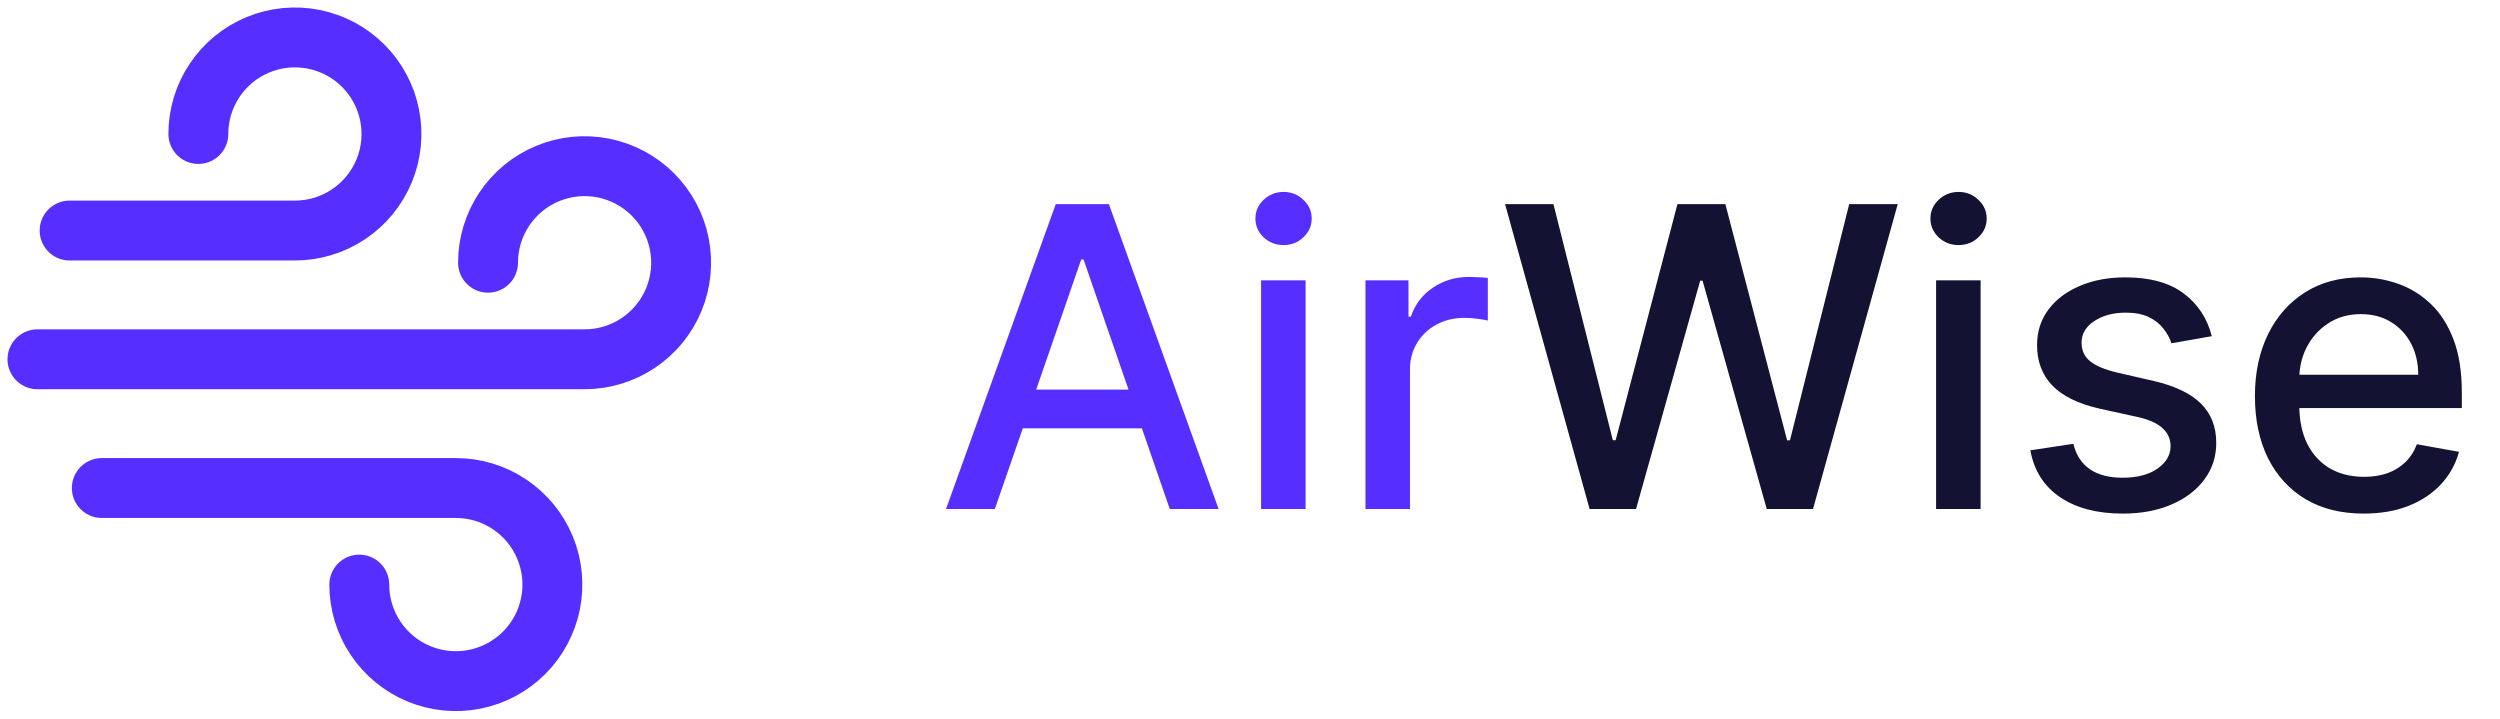
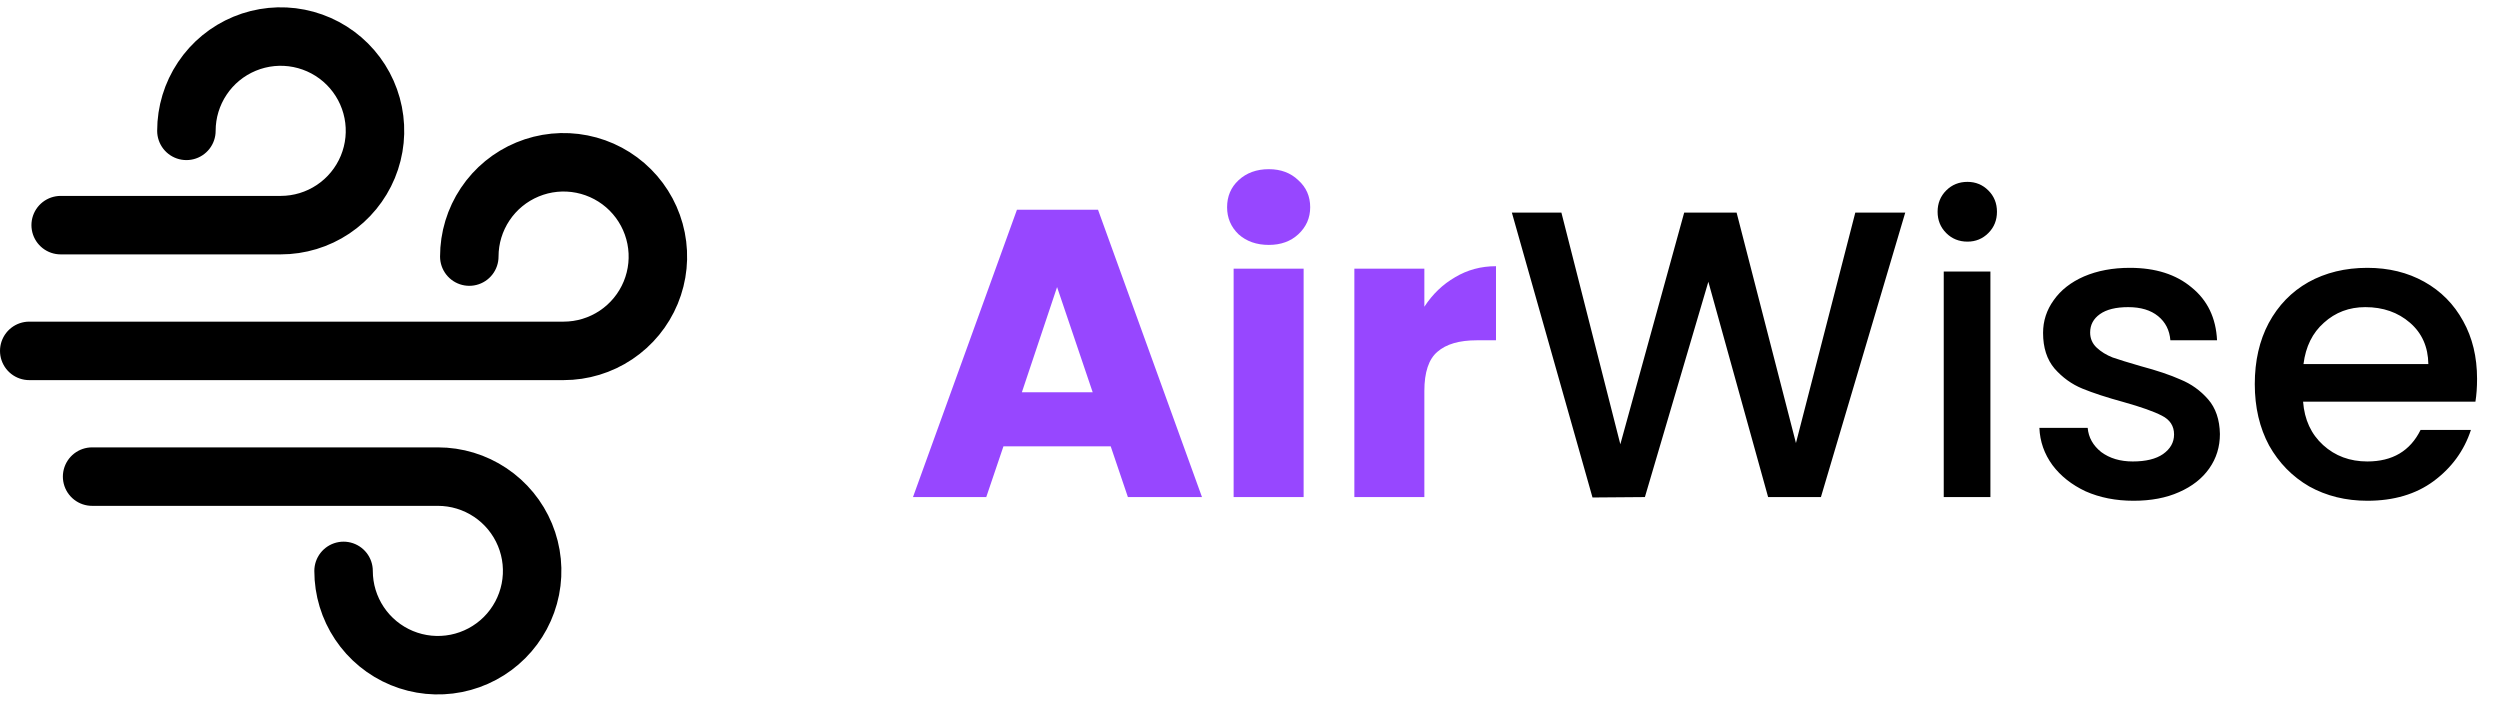
- <svg xmlns="http://www.w3.org/2000/svg" width="167" height="48" viewBox="0 0 167 48" fill="none">
-   <path d="M4.65 15.4H19.7C20.976 15.4 22.223 15.022 23.283 14.313C24.344 13.604 25.171 12.597 25.659 11.418C26.147 10.24 26.275 8.943 26.026 7.692C25.777 6.44 25.163 5.291 24.261 4.389C23.359 3.487 22.209 2.873 20.958 2.624C19.707 2.375 18.41 2.503 17.232 2.991C16.053 3.479 15.046 4.306 14.337 5.367C13.628 6.427 13.25 7.674 13.25 8.95M6.8 32.6H30.45C31.726 32.6 32.973 32.978 34.033 33.687C35.094 34.396 35.921 35.403 36.409 36.582C36.897 37.76 37.025 39.057 36.776 40.308C36.527 41.559 35.913 42.709 35.011 43.611C34.109 44.513 32.959 45.127 31.708 45.376C30.457 45.625 29.16 45.497 27.982 45.009C26.803 44.521 25.796 43.694 25.087 42.633C24.378 41.573 24 40.326 24 39.05M2.5 24H39.05C40.326 24 41.573 23.622 42.633 22.913C43.694 22.204 44.521 21.197 45.009 20.018C45.497 18.84 45.625 17.543 45.376 16.292C45.127 15.04 44.513 13.891 43.611 12.989C42.709 12.087 41.559 11.473 40.308 11.224C39.057 10.975 37.76 11.103 36.582 11.591C35.403 12.079 34.396 12.906 33.687 13.967C32.978 15.027 32.6 16.274 32.6 17.55" stroke="#562EFF" stroke-width="4" stroke-linecap="round" stroke-linejoin="round" />
-   <path d="M66.457 34H63.196L70.524 13.636H74.074L81.402 34H78.141L72.383 17.335H72.224L66.457 34ZM67.004 26.026H77.584V28.611H67.004V26.026ZM84.241 34V18.727H87.214V34H84.241ZM85.742 16.371C85.225 16.371 84.781 16.198 84.41 15.854C84.045 15.502 83.863 15.085 83.863 14.601C83.863 14.11 84.045 13.693 84.41 13.348C84.781 12.997 85.225 12.821 85.742 12.821C86.259 12.821 86.7 12.997 87.065 13.348C87.436 13.693 87.621 14.11 87.621 14.601C87.621 15.085 87.436 15.502 87.065 15.854C86.7 16.198 86.259 16.371 85.742 16.371ZM91.213 34V18.727H94.087V21.153H94.246C94.525 20.331 95.015 19.685 95.718 19.215C96.427 18.737 97.229 18.499 98.124 18.499C98.309 18.499 98.528 18.505 98.78 18.518C99.039 18.532 99.241 18.548 99.387 18.568V21.412C99.267 21.379 99.055 21.342 98.75 21.303C98.445 21.256 98.141 21.233 97.836 21.233C97.133 21.233 96.507 21.382 95.956 21.68C95.413 21.972 94.982 22.38 94.664 22.903C94.346 23.421 94.186 24.01 94.186 24.673V34H91.213Z" fill="#562EFF" />
-   <path d="M106.185 34L100.538 13.636H103.769L107.737 29.406H107.925L112.052 13.636H115.254L119.38 29.416H119.569L123.526 13.636H126.768L121.11 34H118.018L113.732 18.747H113.573L109.288 34H106.185ZM129.331 34V18.727H132.304V34H129.331ZM130.832 16.371C130.315 16.371 129.871 16.198 129.5 15.854C129.135 15.502 128.953 15.085 128.953 14.601C128.953 14.11 129.135 13.693 129.5 13.348C129.871 12.997 130.315 12.821 130.832 12.821C131.349 12.821 131.79 12.997 132.154 13.348C132.526 13.693 132.711 14.11 132.711 14.601C132.711 15.085 132.526 15.502 132.154 15.854C131.79 16.198 131.349 16.371 130.832 16.371ZM147.748 22.456L145.053 22.933C144.941 22.588 144.762 22.26 144.516 21.949C144.278 21.637 143.953 21.382 143.542 21.183C143.131 20.984 142.617 20.885 142.001 20.885C141.159 20.885 140.456 21.074 139.893 21.452C139.329 21.823 139.048 22.303 139.048 22.893C139.048 23.404 139.237 23.815 139.614 24.126C139.992 24.438 140.602 24.693 141.444 24.892L143.87 25.449C145.275 25.774 146.323 26.274 147.012 26.95C147.701 27.626 148.046 28.505 148.046 29.585C148.046 30.5 147.781 31.315 147.251 32.031C146.727 32.74 145.995 33.297 145.053 33.702C144.119 34.106 143.035 34.308 141.802 34.308C140.092 34.308 138.696 33.944 137.616 33.215C136.535 32.479 135.872 31.435 135.627 30.082L138.501 29.645C138.68 30.394 139.048 30.961 139.604 31.345C140.161 31.723 140.887 31.912 141.782 31.912C142.756 31.912 143.535 31.71 144.119 31.305C144.702 30.894 144.994 30.394 144.994 29.804C144.994 29.327 144.815 28.926 144.457 28.601C144.105 28.276 143.565 28.031 142.836 27.865L140.251 27.298C138.826 26.974 137.772 26.456 137.089 25.747C136.413 25.038 136.075 24.14 136.075 23.053C136.075 22.151 136.326 21.362 136.83 20.686C137.334 20.01 138.03 19.483 138.918 19.105C139.807 18.721 140.824 18.528 141.971 18.528C143.621 18.528 144.921 18.886 145.869 19.602C146.817 20.312 147.443 21.263 147.748 22.456ZM157.897 34.308C156.393 34.308 155.097 33.987 154.01 33.344C152.929 32.694 152.094 31.783 151.504 30.609C150.921 29.43 150.629 28.047 150.629 26.463C150.629 24.899 150.921 23.52 151.504 22.327C152.094 21.134 152.916 20.202 153.97 19.533C155.03 18.863 156.27 18.528 157.689 18.528C158.55 18.528 159.386 18.671 160.194 18.956C161.003 19.241 161.729 19.688 162.372 20.298C163.015 20.908 163.522 21.7 163.893 22.675C164.264 23.642 164.45 24.819 164.45 26.204V27.259H152.309V25.031H161.537C161.537 24.249 161.377 23.556 161.059 22.953C160.741 22.343 160.294 21.863 159.717 21.511C159.147 21.16 158.477 20.984 157.708 20.984C156.873 20.984 156.144 21.19 155.521 21.601C154.904 22.005 154.427 22.535 154.089 23.192C153.758 23.841 153.592 24.547 153.592 25.31V27.05C153.592 28.07 153.771 28.939 154.129 29.655C154.493 30.371 155.001 30.918 155.65 31.296C156.3 31.667 157.059 31.852 157.927 31.852C158.491 31.852 159.004 31.773 159.468 31.614C159.932 31.448 160.333 31.203 160.672 30.878C161.01 30.553 161.268 30.152 161.447 29.675L164.261 30.182C164.036 31.01 163.631 31.736 163.048 32.359C162.471 32.976 161.745 33.456 160.87 33.801C160.002 34.139 159.011 34.308 157.897 34.308Z" fill="#141233" />
+ <svg xmlns="http://www.w3.org/2000/svg" width="171" height="48" viewBox="0 0 171 48" fill="none">
+   <path d="M4.15 15.4H19.2C20.476 15.4 21.723 15.022 22.783 14.313C23.844 13.604 24.671 12.597 25.159 11.418C25.647 10.24 25.775 8.943 25.526 7.692C25.277 6.44 24.663 5.291 23.761 4.389C22.859 3.487 21.709 2.873 20.458 2.624C19.207 2.375 17.91 2.503 16.732 2.991C15.553 3.479 14.546 4.306 13.837 5.367C13.128 6.427 12.75 7.674 12.75 8.95M6.3 32.6H29.95C31.226 32.6 32.473 32.978 33.533 33.687C34.594 34.396 35.421 35.403 35.909 36.582C36.397 37.76 36.525 39.057 36.276 40.308C36.027 41.559 35.413 42.709 34.511 43.611C33.609 44.513 32.459 45.127 31.208 45.376C29.957 45.625 28.66 45.497 27.482 45.009C26.303 44.521 25.296 43.694 24.587 42.633C23.878 41.573 23.5 40.326 23.5 39.05M2 24H38.55C39.826 24 41.073 23.622 42.133 22.913C43.194 22.204 44.021 21.197 44.509 20.018C44.997 18.84 45.125 17.543 44.876 16.292C44.627 15.04 44.013 13.891 43.111 12.989C42.209 12.087 41.059 11.473 39.808 11.224C38.557 10.975 37.26 11.103 36.082 11.591C34.903 12.079 33.896 12.906 33.187 13.967C32.478 15.027 32.1 16.274 32.1 17.55" stroke="black" stroke-width="4" stroke-linecap="round" stroke-linejoin="round" />
+   <path d="M75.972 30.528H68.636L67.46 34H62.448L69.56 14.344H75.104L82.216 34H77.148L75.972 30.528ZM74.74 26.832L72.304 19.636L69.896 26.832H74.74ZM86.788 16.752C85.948 16.752 85.258 16.509 84.716 16.024C84.194 15.52 83.933 14.904 83.933 14.176C83.933 13.429 84.194 12.813 84.716 12.328C85.258 11.824 85.948 11.572 86.788 11.572C87.61 11.572 88.282 11.824 88.805 12.328C89.346 12.813 89.617 13.429 89.617 14.176C89.617 14.904 89.346 15.52 88.805 16.024C88.282 16.509 87.61 16.752 86.788 16.752ZM89.168 18.376V34H84.38V18.376H89.168ZM97.426 20.98C97.986 20.121 98.686 19.449 99.526 18.964C100.366 18.46 101.3 18.208 102.326 18.208V23.276H101.01C99.816 23.276 98.92 23.537 98.322 24.06C97.725 24.564 97.426 25.46 97.426 26.748V34H92.638V18.376H97.426V20.98Z" fill="#9747FF" />
+   <path d="M130.319 14.54L124.551 34H120.939L116.851 19.272L112.511 34L108.927 34.028L103.411 14.54H106.799L110.831 30.388L115.199 14.54H118.783L122.843 30.304L126.903 14.54H130.319ZM134.576 16.528C133.997 16.528 133.512 16.332 133.12 15.94C132.728 15.548 132.532 15.063 132.532 14.484C132.532 13.905 132.728 13.42 133.12 13.028C133.512 12.636 133.997 12.44 134.576 12.44C135.136 12.44 135.612 12.636 136.004 13.028C136.396 13.42 136.592 13.905 136.592 14.484C136.592 15.063 136.396 15.548 136.004 15.94C135.612 16.332 135.136 16.528 134.576 16.528ZM136.144 18.572V34H132.952V18.572H136.144ZM145.934 34.252C144.721 34.252 143.629 34.037 142.658 33.608C141.706 33.16 140.95 32.563 140.39 31.816C139.83 31.051 139.532 30.201 139.494 29.268H142.798C142.854 29.921 143.162 30.472 143.722 30.92C144.301 31.349 145.02 31.564 145.878 31.564C146.774 31.564 147.465 31.396 147.95 31.06C148.454 30.705 148.706 30.257 148.706 29.716C148.706 29.137 148.426 28.708 147.866 28.428C147.325 28.148 146.457 27.84 145.262 27.504C144.105 27.187 143.162 26.879 142.434 26.58C141.706 26.281 141.072 25.824 140.53 25.208C140.008 24.592 139.746 23.78 139.746 22.772C139.746 21.951 139.989 21.204 140.474 20.532C140.96 19.841 141.65 19.3 142.546 18.908C143.461 18.516 144.506 18.32 145.682 18.32C147.437 18.32 148.846 18.768 149.91 19.664C150.993 20.541 151.572 21.745 151.646 23.276H148.454C148.398 22.585 148.118 22.035 147.614 21.624C147.11 21.213 146.429 21.008 145.57 21.008C144.73 21.008 144.086 21.167 143.638 21.484C143.19 21.801 142.966 22.221 142.966 22.744C142.966 23.155 143.116 23.5 143.414 23.78C143.713 24.06 144.077 24.284 144.506 24.452C144.936 24.601 145.57 24.797 146.41 25.04C147.53 25.339 148.445 25.647 149.154 25.964C149.882 26.263 150.508 26.711 151.03 27.308C151.553 27.905 151.824 28.699 151.842 29.688C151.842 30.565 151.6 31.349 151.114 32.04C150.629 32.731 149.938 33.272 149.042 33.664C148.165 34.056 147.129 34.252 145.934 34.252ZM169.431 25.908C169.431 26.487 169.394 27.009 169.319 27.476H157.531C157.625 28.708 158.082 29.697 158.903 30.444C159.725 31.191 160.733 31.564 161.927 31.564C163.645 31.564 164.858 30.845 165.567 29.408H169.011C168.545 30.827 167.695 31.993 166.463 32.908C165.25 33.804 163.738 34.252 161.927 34.252C160.453 34.252 159.127 33.925 157.951 33.272C156.794 32.6 155.879 31.667 155.207 30.472C154.554 29.259 154.227 27.859 154.227 26.272C154.227 24.685 154.545 23.295 155.179 22.1C155.833 20.887 156.738 19.953 157.895 19.3C159.071 18.647 160.415 18.32 161.927 18.32C163.383 18.32 164.681 18.637 165.819 19.272C166.958 19.907 167.845 20.803 168.479 21.96C169.114 23.099 169.431 24.415 169.431 25.908ZM166.099 24.9C166.081 23.724 165.661 22.781 164.839 22.072C164.018 21.363 163.001 21.008 161.787 21.008C160.686 21.008 159.743 21.363 158.959 22.072C158.175 22.763 157.709 23.705 157.559 24.9H166.099Z" fill="black" />
</svg>
